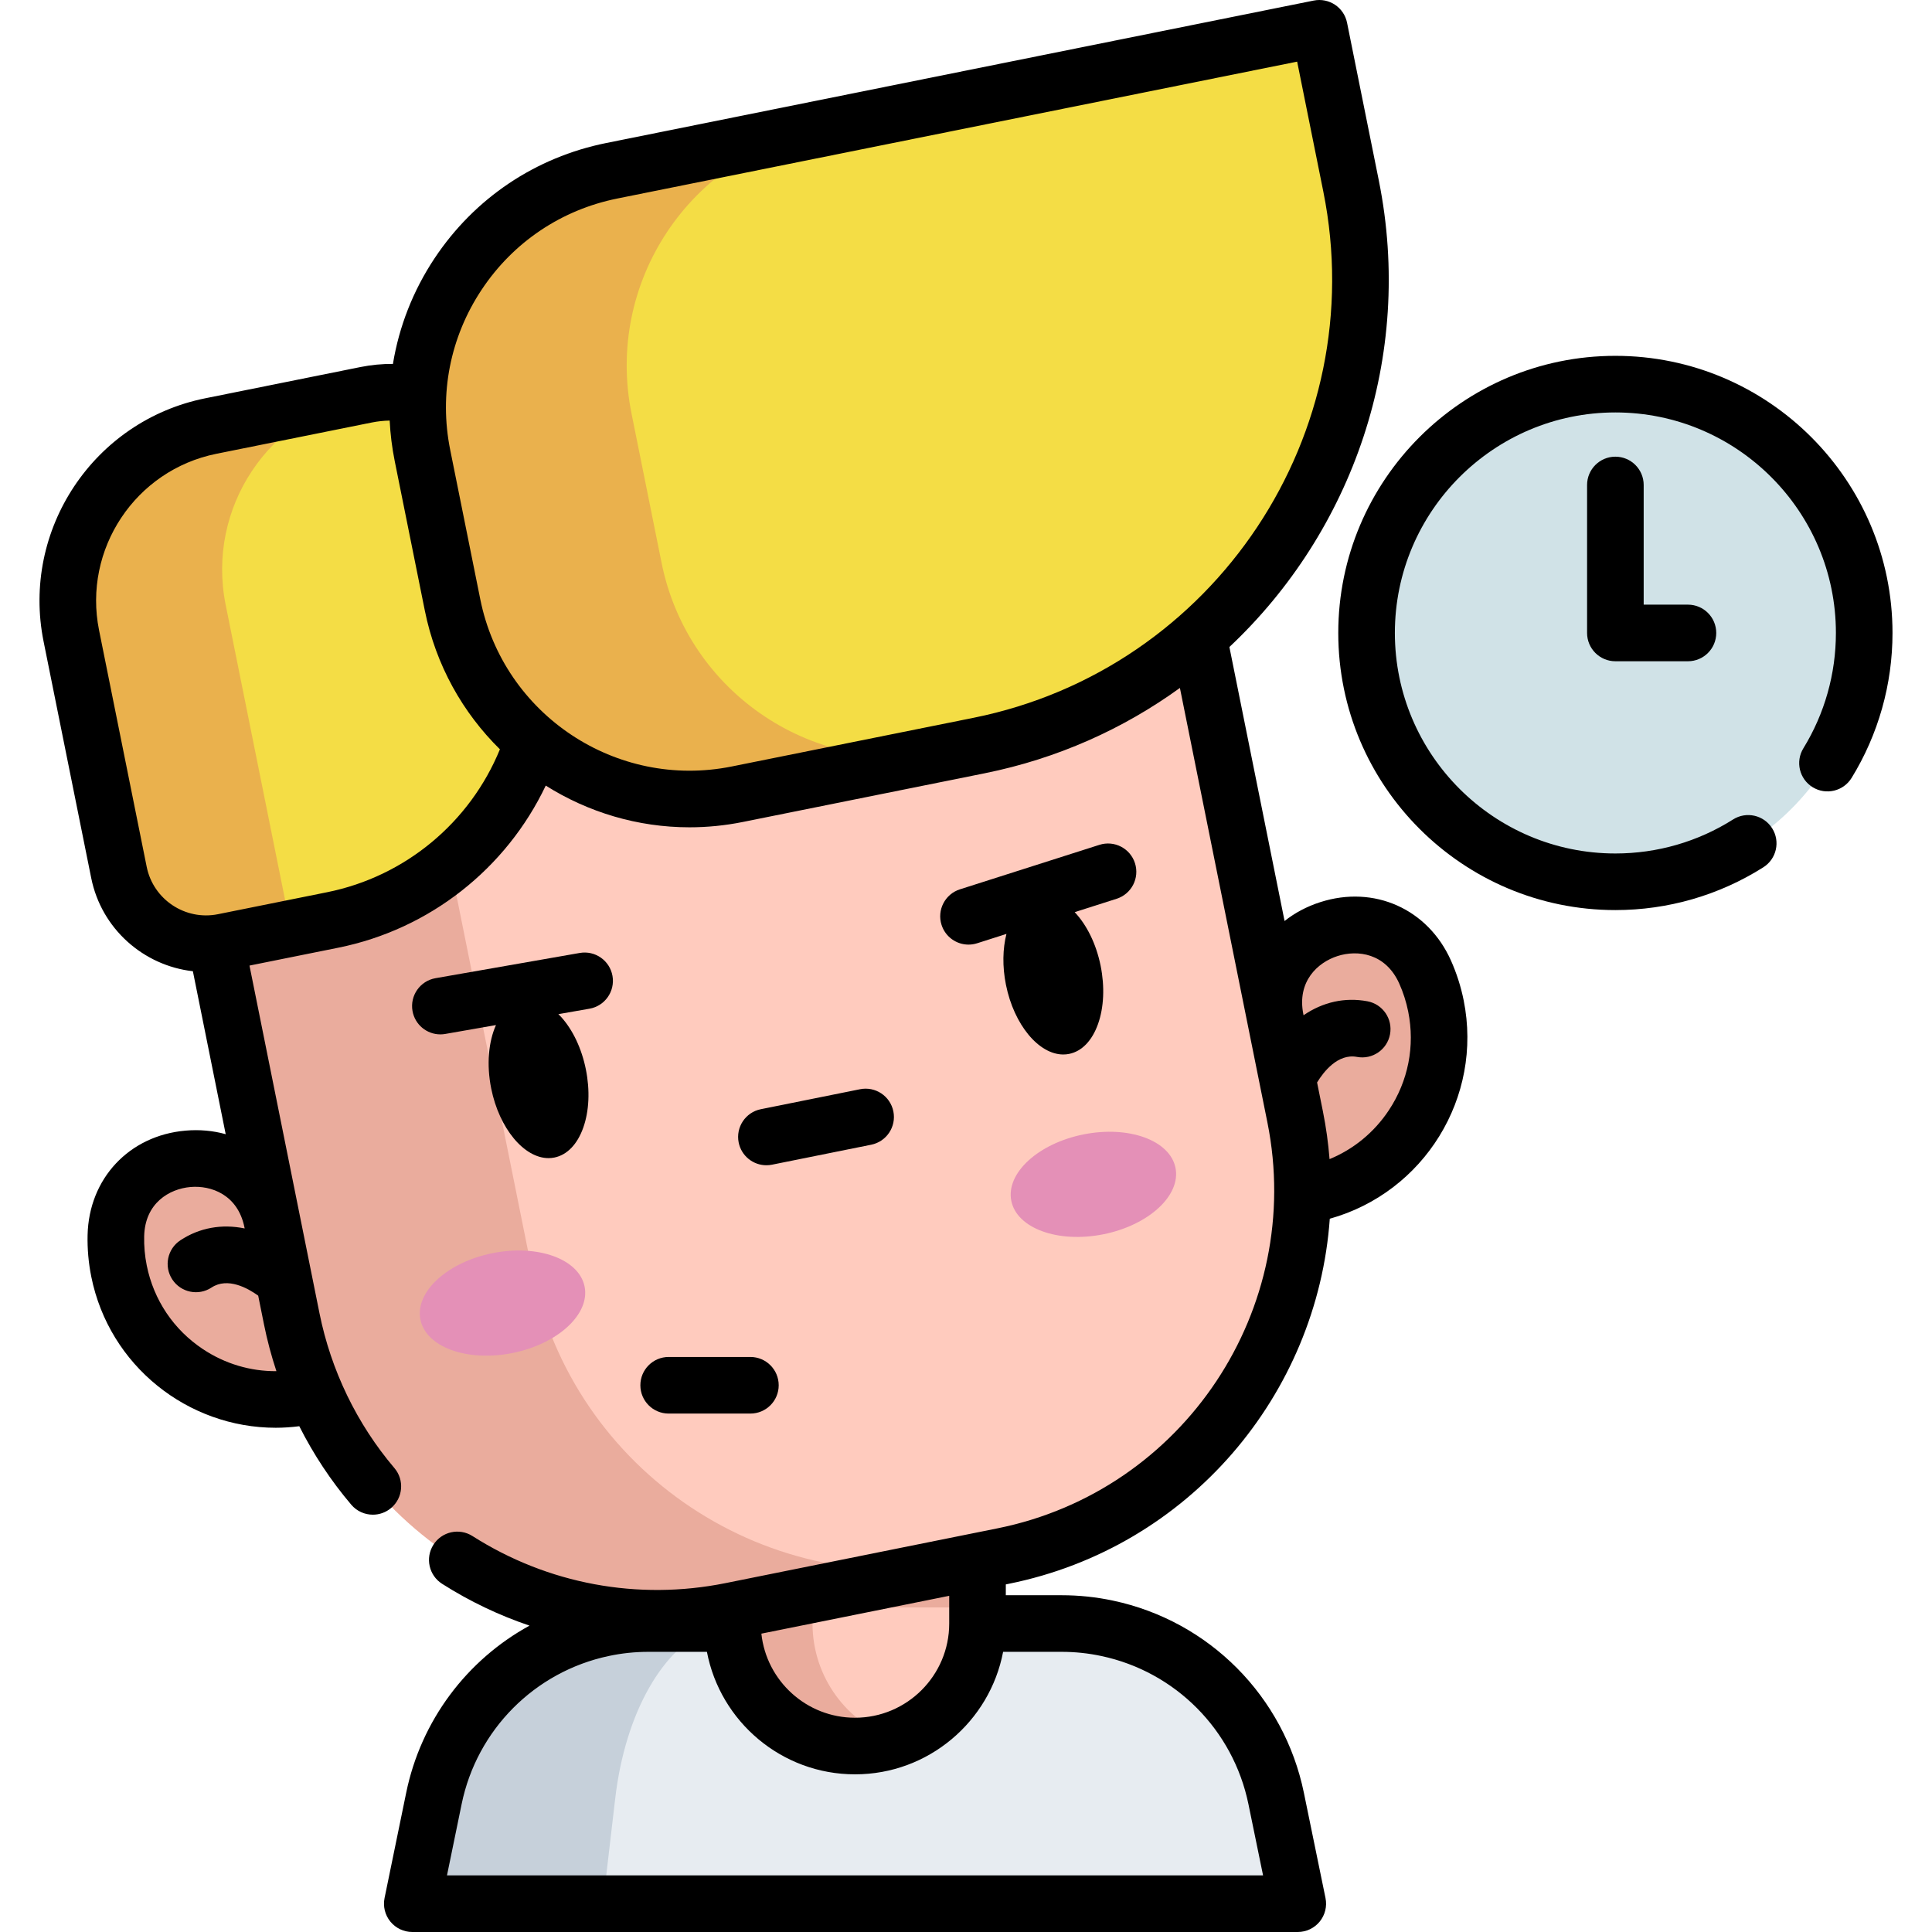
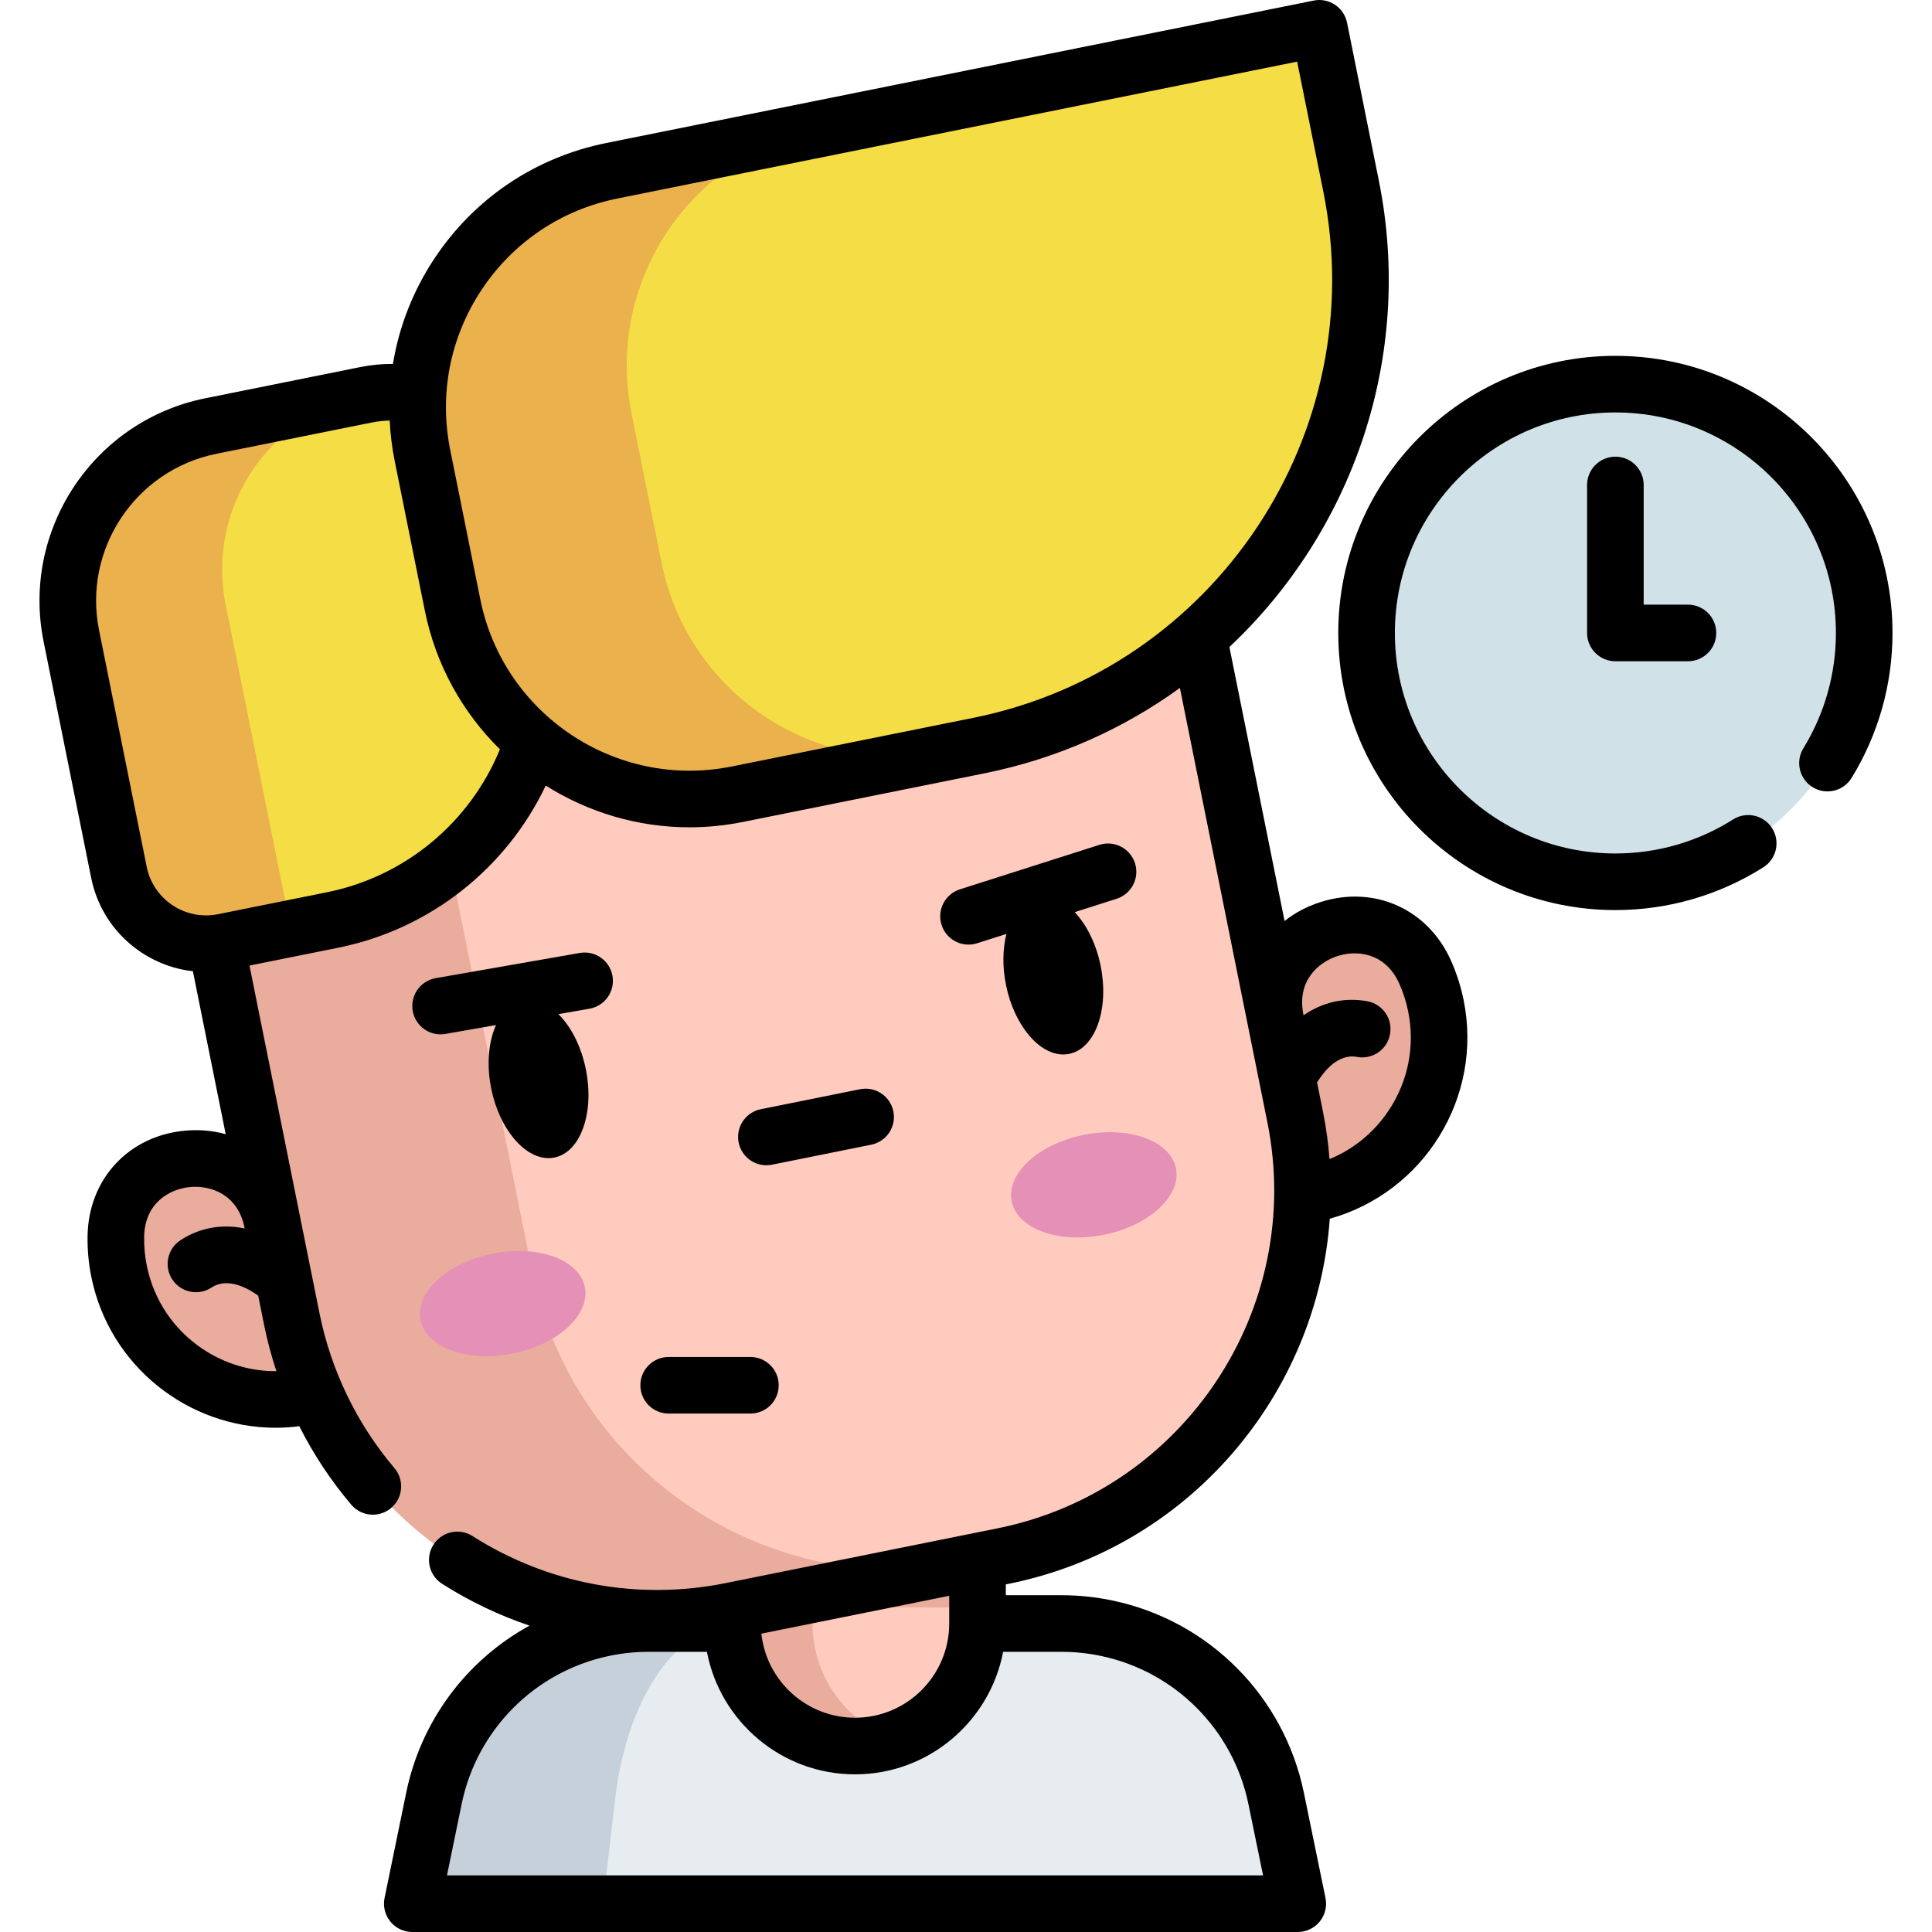
- <svg xmlns="http://www.w3.org/2000/svg" id="Capa_1" enable-background="new 0 0 512 512" height="512" viewBox="0 0 512 512" width="512">
-   <g>
-     <g>
-       <g>
-         <path d="m343.925 504.497h-234.657l5.724-27.879c4.708-22.956 22.594-40.402 44.788-45.101 3.898-.83 7.932-1.26 12.054-1.26h109.524c4.112 0 8.147.43 12.044 1.26 22.194 4.699 40.09 22.145 44.798 45.101z" fill="#e7ecf1" />
-         <path d="m195.407 430.25c-2.347 0-4.646.431-6.868 1.264-12.635 4.703-22.817 22.146-25.499 45.098l-3.257 27.884h-50.519l5.719-27.884c4.713-22.951 22.597-40.394 44.791-45.098 3.899-.833 7.931-1.264 12.05-1.264z" fill="#c6d0da" />
-         <path d="m259.057 376.042v54.215c0 17.925-14.535 32.46-32.46 32.46-17.935 0-32.47-14.535-32.47-32.46v-54.215z" fill="#ffcbbe" />
-         <path d="m237.198 460.947c-3.321 1.143-6.887 1.768-10.599 1.768-17.935 0-32.47-14.535-32.47-32.46v-54.215h21.197v54.215c0 14.223 9.143 26.306 21.872 30.692z" fill="#eaac9d" />
-         <path d="m194.126 376.042h64.931v49.946h-64.931z" fill="#eaac9d" />
-         <g>
-           <path d="m81.458 370.035c-22.946 4.62-45.293-10.236-49.913-33.182-.636-3.158-.903-6.305-.831-9.395.584-24.956 36.509-28.116 41.437-3.644l265.903-53.539c-4.927-24.471 29.422-35.461 39.618-12.676 1.263 2.822 2.234 5.827 2.87 8.985 4.62 22.946-10.236 45.293-33.182 49.913" fill="#eaac9d" />
-           <path d="m265.836 412.378-72.099 14.517c-53.517 10.776-105.637-23.873-116.413-77.391l-27.518-136.666 265.903-53.539 27.518 136.666c10.776 53.517-23.873 105.637-77.391 116.413z" fill="#ffcbbe" />
-           <path d="m257.39 414.078-63.653 12.817c-53.512 10.775-105.638-23.879-116.413-77.391l-27.519-136.672 63.653-12.817 27.519 136.672c10.775 53.512 62.892 88.168 116.413 77.391z" fill="#eaac9d" />
-           <g fill="#e490b7">
-             <ellipse cx="289.978" cy="313.855" rx="22.2" ry="13.499" transform="matrix(.98 -.197 .197 .98 -56.246 63.413)" />
-             <ellipse cx="133.347" cy="345.392" rx="22.2" ry="13.499" transform="matrix(.98 -.197 .197 .98 -65.553 33.117)" />
-           </g>
-           <path d="m97.014 104.621-41.146 8.285c-25.563 5.147-42.113 30.042-36.966 55.605l12.621 62.682c2.566 12.744 14.978 20.996 27.722 18.429l28.927-5.824c38.103-7.672 62.773-44.78 55.101-82.884l-5.937-29.487c-3.732-18.537-21.785-30.539-40.322-26.806z" fill="#f4dd45" />
-           <path d="m96.764 104.665c-25.559 5.146-42.109 30.042-36.961 55.61l17.267 85.755-17.824 3.589c-12.744 2.566-25.156-5.685-27.722-18.429l-12.62-62.679c-5.148-25.569 11.402-50.464 36.961-55.61z" fill="#eab14d" />
-           <path d="m259.471 197.578-64.073 12.901c-34.69 6.985-68.475-15.475-75.46-50.165l-7.973-39.599c-6.985-34.69 15.475-68.475 50.165-75.46l187.507-37.755 8.415 41.791c13.725 68.17-30.41 134.561-98.581 148.287z" fill="#f4dd45" />
-           <path d="m250.784 199.323-55.389 11.153c-34.695 6.986-68.472-15.469-75.457-50.164l-7.973-39.598c-6.986-34.695 15.469-68.472 50.164-75.457l55.389-11.153c-34.695 6.986-57.149 40.763-50.164 75.457l7.973 39.598c6.985 34.695 40.762 57.15 75.457 50.164z" fill="#eab14d" />
-         </g>
-       </g>
-       <circle cx="428.098" cy="167.739" fill="#d0e2e7" r="65.937" />
-     </g>
-     <g>
-       <path d="m384.512 254.535c-6.116-13.668-20.351-20.03-34.612-15.463-3.584 1.147-6.766 2.855-9.475 5.002l-14.622-72.609c32.523-30.575 49.035-76.766 39.595-123.654l-8.415-41.79c-.817-4.06-4.771-6.687-8.833-5.872l-187.506 37.754c-18.742 3.774-34.893 14.62-45.476 30.54-5.713 8.594-9.415 18.114-11.038 28.001-2.867-.022-5.74.249-8.597.824l-41.149 8.285c-29.573 5.955-48.789 34.86-42.835 64.434l12.622 62.689c2.724 13.529 13.916 23.23 26.945 24.711l8.696 43.185c-3.326-.929-6.919-1.272-10.667-.944-14.918 1.311-25.582 12.683-25.933 27.653-.086 3.686.242 7.404.977 11.051 4.763 23.655 25.628 40.04 48.885 40.04 2.063 0 4.148-.145 6.24-.409 3.756 7.442 8.37 14.44 13.777 20.802 1.483 1.746 3.594 2.643 5.719 2.643 1.717 0 3.442-.586 4.854-1.785 3.156-2.683 3.54-7.415.857-10.572-9.938-11.694-16.804-25.879-19.852-41.024l-18.552-92.137 23.534-4.739c24.215-4.875 44.525-20.969 54.977-42.959 11.203 7.059 24.357 11.053 38.096 11.053 4.667 0 9.404-.46 14.15-1.416l64.073-12.901c19.284-3.883 36.76-11.77 51.741-22.618l17.992 89.344c.006.033.011.065.017.098h.002l5.175 25.697c9.937 49.374-22.15 97.634-71.528 107.577l-72.089 14.52c-23.241 4.674-47.052.244-67.044-12.475-3.496-2.223-8.13-1.194-10.354 2.302-2.224 3.495-1.192 8.13 2.302 10.354 7.333 4.665 15.109 8.362 23.163 11.083-16.595 9.093-28.754 25.131-32.681 44.296l-5.729 27.884c-.453 2.207.109 4.502 1.534 6.249s3.559 2.76 5.812 2.76h234.664c2.254 0 4.388-1.014 5.812-2.76 1.424-1.747 1.987-4.041 1.534-6.249l-5.728-27.884c-5.246-25.546-25.105-45.536-50.579-50.923-4.439-.949-9.019-1.43-13.609-1.43h-14.803v-2.87l.754-.152c47.886-9.644 81.797-50.241 85.102-96.757 24.914-6.943 40.667-32.123 35.481-57.876-.734-3.643-1.871-7.198-3.376-10.563zm-330.736 103c-7.759-5.158-13.045-13.029-14.884-22.163-.516-2.559-.746-5.163-.686-7.739.207-8.864 6.729-12.576 12.25-13.062 5.492-.481 12.523 2.014 14.31 10.615l.073.362c-6.083-1.246-11.976-.19-17.034 3.139-3.46 2.277-4.418 6.929-2.141 10.388s6.929 4.419 10.389 2.141c4.316-2.843 9.695.211 12.373 2.147l1.535 7.625c.845 4.2 1.951 8.335 3.29 12.386-6.879.049-13.618-1.944-19.475-5.839zm32.912-121.086-28.923 5.824c-8.662 1.745-17.144-3.887-18.89-12.557l-12.622-62.689c-4.322-21.466 9.625-42.446 31.091-46.768l41.149-8.285c1.588-.32 3.182-.488 4.775-.52.177 3.577.619 7.166 1.339 10.742l7.973 39.599c2.922 14.509 10.075 27.102 19.903 36.778-7.927 19.381-25.093 33.708-45.795 37.876zm171.296-46.223-64.073 12.901c-30.584 6.155-60.469-13.712-66.627-44.293l-7.973-39.599c-2.983-14.814-.019-29.903 8.348-42.487 8.365-12.584 21.131-21.157 35.945-24.14l180.154-36.274 6.935 34.438c12.888 64.007-28.701 126.566-92.709 139.454zm33.859 248.631c19.65 4.155 34.961 19.569 39.006 39.268l3.877 18.875h-216.27l3.879-18.879c4.036-19.696 19.343-35.109 39.012-39.268 3.41-.729 6.937-1.099 10.481-1.099h15.513c3.521 18.461 19.776 32.463 39.247 32.463s35.726-14.001 39.247-32.463h15.519c3.539 0 7.062.37 10.489 1.103zm-40.292-8.603c0 13.765-11.198 24.963-24.963 24.963-12.86 0-23.477-9.775-24.817-22.285l49.78-10.027zm116.486-135.995c-3.893 5.856-9.333 10.301-15.693 12.92-.332-4.211-.913-8.447-1.767-12.689l-1.536-7.627c1.718-2.822 5.494-7.719 10.58-6.769 4.075.761 7.989-1.923 8.75-5.995.762-4.072-1.923-7.989-5.994-8.75-5.957-1.112-11.797.196-16.923 3.7l-.06-.3c-1.721-8.662 3.809-13.704 9.077-15.39 5.278-1.689 12.728-.79 16.35 7.303 1.053 2.354 1.849 4.845 2.364 7.402 1.838 9.133.01 18.436-5.148 26.195z" />
-       <path d="m203.101 308.804c.49 0 .989-.048 1.488-.149l26.29-5.293c4.061-.818 6.689-4.772 5.872-8.833-.817-4.06-4.77-6.689-8.833-5.872l-26.29 5.293c-4.061.818-6.689 4.772-5.872 8.833.717 3.561 3.847 6.021 7.345 6.021z" />
-       <path d="m162.317 258.637c-.714-4.079-4.594-6.81-8.681-6.095l-38.224 6.689c-4.08.714-6.809 4.601-6.095 8.681.638 3.643 3.804 6.208 7.379 6.208.429 0 .864-.037 1.302-.114l13.439-2.352c-1.957 4.373-2.546 10.431-1.263 16.807 2.141 10.63 8.733 18.455 15.188 18.454.518 0 1.036-.05 1.55-.154 3.363-.677 6.082-3.487 7.656-7.914 1.566-4.404 1.812-9.887.694-15.439-1.117-5.552-3.467-10.512-6.615-13.967-.223-.244-.452-.457-.678-.681l8.252-1.444c4.081-.713 6.81-4.599 6.096-8.679z" />
-       <path d="m300.782 228.757c-1.259-3.946-5.479-6.124-9.425-4.866l-36.97 11.793c-3.946 1.259-6.125 5.479-4.866 9.425 1.018 3.188 3.967 5.223 7.144 5.223.755 0 1.523-.115 2.281-.356l7.773-2.479c-.992 3.903-1.115 8.605-.129 13.499 2.141 10.63 8.732 18.455 15.187 18.454.518 0 1.036-.05 1.55-.154 3.363-.677 6.083-3.487 7.657-7.914 1.566-4.404 1.812-9.887.694-15.439-1.185-5.887-3.739-10.902-6.876-14.215l11.113-3.545c3.947-1.26 6.126-5.479 4.867-9.426z" />
-       <path d="m169.704 367.11c0 4.142 3.357 7.5 7.5 7.5h21.66c4.143 0 7.5-3.358 7.5-7.5s-3.357-7.5-7.5-7.5h-21.66c-4.142 0-7.5 3.358-7.5 7.5z" />
-       <path d="m428.094 94.301c-40.495 0-73.439 32.945-73.439 73.44s32.944 73.44 73.439 73.44c13.93 0 27.489-3.922 39.212-11.343 3.5-2.215 4.541-6.849 2.325-10.349-2.216-3.499-6.848-4.541-10.349-2.325-9.318 5.899-20.103 9.017-31.188 9.017-32.224 0-58.439-26.216-58.439-58.44s26.216-58.44 58.439-58.44c32.225 0 58.44 26.216 58.44 58.44 0 10.819-2.98 21.387-8.62 30.562-2.169 3.529-1.066 8.148 2.463 10.317 3.528 2.169 8.147 1.067 10.316-2.462 7.092-11.539 10.841-24.823 10.841-38.417 0-40.495-32.945-73.44-73.44-73.44z" />
-       <path d="m428.093 121.025c-4.143 0-7.5 3.358-7.5 7.5v39.214c0 4.142 3.357 7.5 7.5 7.5h19.231c4.143 0 7.5-3.358 7.5-7.5s-3.357-7.5-7.5-7.5h-11.731v-31.714c0-4.142-3.358-7.5-7.5-7.5z" />
-     </g>
+ <svg xmlns="http://www.w3.org/2000/svg" id="Capa_1" height="512" width="512">
+   <path d="M343.925 504.497H109.268l5.724-27.879c4.708-22.956 22.594-40.402 44.788-45.101a57.84 57.84 0 0112.054-1.26h109.524c4.112 0 8.147.43 12.044 1.26 22.194 4.699 40.09 22.145 44.798 45.101z" fill="#e7ecf1" />
+   <path d="M195.407 430.25c-2.347 0-4.646.431-6.868 1.264-12.635 4.703-22.817 22.146-25.499 45.098l-3.257 27.884h-50.519l5.719-27.884c4.713-22.951 22.597-40.394 44.791-45.098a57.63 57.63 0 0112.05-1.264z" fill="#c6d0da" />
+   <path d="M259.057 376.042v54.215c0 17.925-14.535 32.46-32.46 32.46-17.935 0-32.47-14.535-32.47-32.46v-54.215z" fill="#ffcbbe" />
+   <path d="M237.198 460.947a32.513 32.513 0 01-10.599 1.768c-17.935 0-32.47-14.535-32.47-32.46V376.04h21.197v54.215c0 14.223 9.143 26.306 21.872 30.692z" fill="#eaac9d" />
+   <path d="M194.126 376.042h64.931v49.946h-64.931zm-112.668-6.007c-22.946 4.62-45.293-10.236-49.913-33.182a42.532 42.532 0 01-.831-9.395c.584-24.956 36.509-28.116 41.437-3.644l265.903-53.539c-4.927-24.471 29.422-35.461 39.618-12.676a42.522 42.522 0 012.87 8.985c4.62 22.946-10.236 45.293-33.182 49.913" fill="#eaac9d" />
+   <path d="M265.836 412.378l-72.099 14.517C140.22 437.671 88.1 403.022 77.324 349.504L49.806 212.838l265.903-53.539 27.518 136.666c10.776 53.517-23.873 105.637-77.391 116.413z" fill="#ffcbbe" />
+   <path d="M257.39 414.078l-63.653 12.817c-53.512 10.775-105.638-23.879-116.413-77.391L49.805 212.832l63.653-12.817 27.519 136.672c10.775 53.512 62.892 88.168 116.413 77.391z" fill="#eaac9d" />
+   <g fill="#e490b7">
+     <ellipse cx="289.978" cy="313.855" rx="22.2" ry="13.499" transform="rotate(-11.37 290.603 314.432)" />
+     <ellipse cx="133.347" cy="345.392" rx="22.2" ry="13.499" transform="rotate(-11.37 133.669 346.058)" />
  </g>
+   <path d="M97.014 104.621l-41.146 8.285c-25.563 5.147-42.113 30.042-36.966 55.605l12.621 62.682c2.566 12.744 14.978 20.996 27.722 18.429l28.927-5.824c38.103-7.672 62.773-44.78 55.101-82.884l-5.937-29.487c-3.732-18.537-21.785-30.539-40.322-26.806z" fill="#f4dd45" />
+   <path d="M96.764 104.665c-25.559 5.146-42.109 30.042-36.961 55.61L77.07 246.03l-17.824 3.589c-12.744 2.566-25.156-5.685-27.722-18.429l-12.62-62.679c-5.148-25.569 11.402-50.464 36.961-55.61z" fill="#eab14d" />
+   <path d="M259.471 197.578l-64.073 12.901c-34.69 6.985-68.475-15.475-75.46-50.165l-7.973-39.599c-6.985-34.69 15.475-68.475 50.165-75.46L349.637 7.5l8.415 41.791c13.725 68.17-30.41 134.561-98.581 148.287z" fill="#f4dd45" />
+   <path d="M250.784 199.323l-55.389 11.153c-34.695 6.986-68.472-15.469-75.457-50.164l-7.973-39.598c-6.986-34.695 15.469-68.472 50.164-75.457l55.389-11.153c-34.695 6.986-57.149 40.763-50.164 75.457l7.973 39.598c6.985 34.695 40.762 57.15 75.457 50.164z" fill="#eab14d" />
+   <circle cx="428.098" cy="167.739" fill="#d0e2e7" r="65.937" />
+   <path d="M384.512 254.535c-6.116-13.668-20.351-20.03-34.612-15.463-3.584 1.147-6.766 2.855-9.475 5.002l-14.622-72.609c32.523-30.575 49.035-76.766 39.595-123.654l-8.415-41.79A7.502 7.502 0 00348.15.149L160.644 37.903c-18.742 3.774-34.893 14.62-45.476 30.54-5.713 8.594-9.415 18.114-11.038 28.001a41.88 41.88 0 00-8.597.824l-41.149 8.285c-29.573 5.955-48.789 34.86-42.835 64.434l12.622 62.689c2.724 13.529 13.916 23.23 26.945 24.711l8.696 43.185c-3.326-.929-6.919-1.272-10.667-.944-14.918 1.311-25.582 12.683-25.933 27.653a50.11 50.11 0 00.977 11.051c4.763 23.655 25.628 40.04 48.885 40.04 2.063 0 4.148-.145 6.24-.409a105.553 105.553 0 0013.777 20.802 7.481 7.481 0 005.719 2.643 7.5 7.5 0 005.711-12.357c-9.938-11.694-16.804-25.879-19.852-41.024L66.117 255.89l23.534-4.739c24.215-4.875 44.525-20.969 54.977-42.959 11.203 7.059 24.357 11.053 38.096 11.053 4.667 0 9.404-.46 14.15-1.416l64.073-12.901c19.284-3.883 36.76-11.77 51.741-22.618l17.992 89.344.017.098h.002l5.175 25.697c9.937 49.374-22.15 97.634-71.528 107.577l-72.089 14.52c-23.241 4.674-47.052.244-67.044-12.475a7.5 7.5 0 00-8.052 12.656 106.828 106.828 0 0023.163 11.083 65.48 65.48 0 00-32.681 44.296l-5.729 27.884a7.5 7.5 0 007.346 9.009h234.664a7.5 7.5 0 007.346-9.009l-5.728-27.884c-5.246-25.546-25.105-45.536-50.579-50.923a65.225 65.225 0 00-13.609-1.43h-14.803v-2.87l.754-.152c47.886-9.644 81.797-50.241 85.102-96.757 24.914-6.943 40.667-32.123 35.481-57.876a50.202 50.202 0 00-3.376-10.563zm-330.736 103c-7.759-5.158-13.045-13.029-14.884-22.163a35.085 35.085 0 01-.686-7.739c.207-8.864 6.729-12.576 12.25-13.062 5.492-.481 12.523 2.014 14.31 10.615l.073.362c-6.083-1.246-11.976-.19-17.034 3.139a7.5 7.5 0 108.248 12.529c4.316-2.843 9.695.211 12.373 2.147l1.535 7.625c.845 4.2 1.951 8.335 3.29 12.386-6.879.049-13.618-1.944-19.475-5.839zm32.912-121.086l-28.923 5.824c-8.662 1.745-17.144-3.887-18.89-12.557l-12.622-62.689c-4.322-21.466 9.625-42.446 31.091-46.768l41.149-8.285a26.863 26.863 0 014.775-.52 72.575 72.575 0 001.339 10.742l7.973 39.599c2.922 14.509 10.075 27.102 19.903 36.778-7.927 19.381-25.093 33.708-45.795 37.876zm171.296-46.223l-64.073 12.901c-30.584 6.155-60.469-13.712-66.627-44.293l-7.973-39.599c-2.983-14.814-.019-29.903 8.348-42.487 8.365-12.584 21.131-21.157 35.945-24.14l180.154-36.274 6.935 34.438c12.888 64.007-28.701 126.566-92.709 139.454zm33.859 248.631c19.65 4.155 34.961 19.569 39.006 39.268L334.726 497h-216.27l3.879-18.879a50.47 50.47 0 0139.012-39.268 50.232 50.232 0 0110.481-1.099h15.513c3.521 18.461 19.776 32.463 39.247 32.463s35.726-14.001 39.247-32.463h15.519c3.539 0 7.062.37 10.489 1.103zm-40.292-8.603c0 13.765-11.198 24.963-24.963 24.963-12.86 0-23.477-9.775-24.817-22.285l49.78-10.027zm116.486-135.995c-3.893 5.856-9.333 10.301-15.693 12.92a106.796 106.796 0 00-1.767-12.689l-1.536-7.627c1.718-2.822 5.494-7.719 10.58-6.769a7.498 7.498 0 008.75-5.995 7.499 7.499 0 00-5.994-8.75c-5.957-1.112-11.797.196-16.923 3.7l-.06-.3c-1.721-8.662 3.809-13.704 9.077-15.39 5.278-1.689 12.728-.79 16.35 7.303a35.154 35.154 0 012.364 7.402c1.838 9.133.01 18.436-5.148 26.195z" />
+   <path d="M203.101 308.804c.49 0 .989-.048 1.488-.149l26.29-5.293a7.5 7.5 0 00-2.961-14.705l-26.29 5.293a7.5 7.5 0 001.473 14.854zm-40.784-50.167a7.497 7.497 0 00-8.681-6.095l-38.224 6.689a7.5 7.5 0 002.586 14.775l13.439-2.352c-1.957 4.373-2.546 10.431-1.263 16.807 2.141 10.63 8.733 18.455 15.188 18.454.518 0 1.036-.05 1.55-.154 3.363-.677 6.082-3.487 7.656-7.914 1.566-4.404 1.812-9.887.694-15.439-1.117-5.552-3.467-10.512-6.615-13.967-.223-.244-.452-.457-.678-.681l8.252-1.444a7.498 7.498 0 006.096-8.679zm138.465-29.88a7.501 7.501 0 00-9.425-4.866l-36.97 11.793a7.5 7.5 0 004.559 14.292l7.773-2.479c-.992 3.903-1.115 8.605-.129 13.499 2.141 10.63 8.732 18.455 15.187 18.454.518 0 1.036-.05 1.55-.154 3.363-.677 6.083-3.487 7.657-7.914 1.566-4.404 1.812-9.887.694-15.439-1.185-5.887-3.739-10.902-6.876-14.215l11.113-3.545a7.502 7.502 0 004.867-9.426zM169.704 367.11a7.5 7.5 0 007.5 7.5h21.66c4.143 0 7.5-3.358 7.5-7.5s-3.357-7.5-7.5-7.5h-21.66a7.5 7.5 0 00-7.5 7.5zm258.39-272.809c-40.495 0-73.439 32.945-73.439 73.44s32.944 73.44 73.439 73.44c13.93 0 27.489-3.922 39.212-11.343a7.5 7.5 0 00-8.024-12.674c-9.318 5.899-20.103 9.017-31.188 9.017-32.224 0-58.439-26.216-58.439-58.44s26.216-58.44 58.439-58.44c32.225 0 58.44 26.216 58.44 58.44a58.317 58.317 0 01-8.62 30.562 7.5 7.5 0 0012.779 7.855 73.319 73.319 0 0010.841-38.417c0-40.495-32.945-73.44-73.44-73.44z" />
+   <path d="M428.093 121.025a7.5 7.5 0 00-7.5 7.5v39.214a7.5 7.5 0 007.5 7.5h19.231c4.143 0 7.5-3.358 7.5-7.5s-3.357-7.5-7.5-7.5h-11.731v-31.714a7.5 7.5 0 00-7.5-7.5z" />
</svg>
